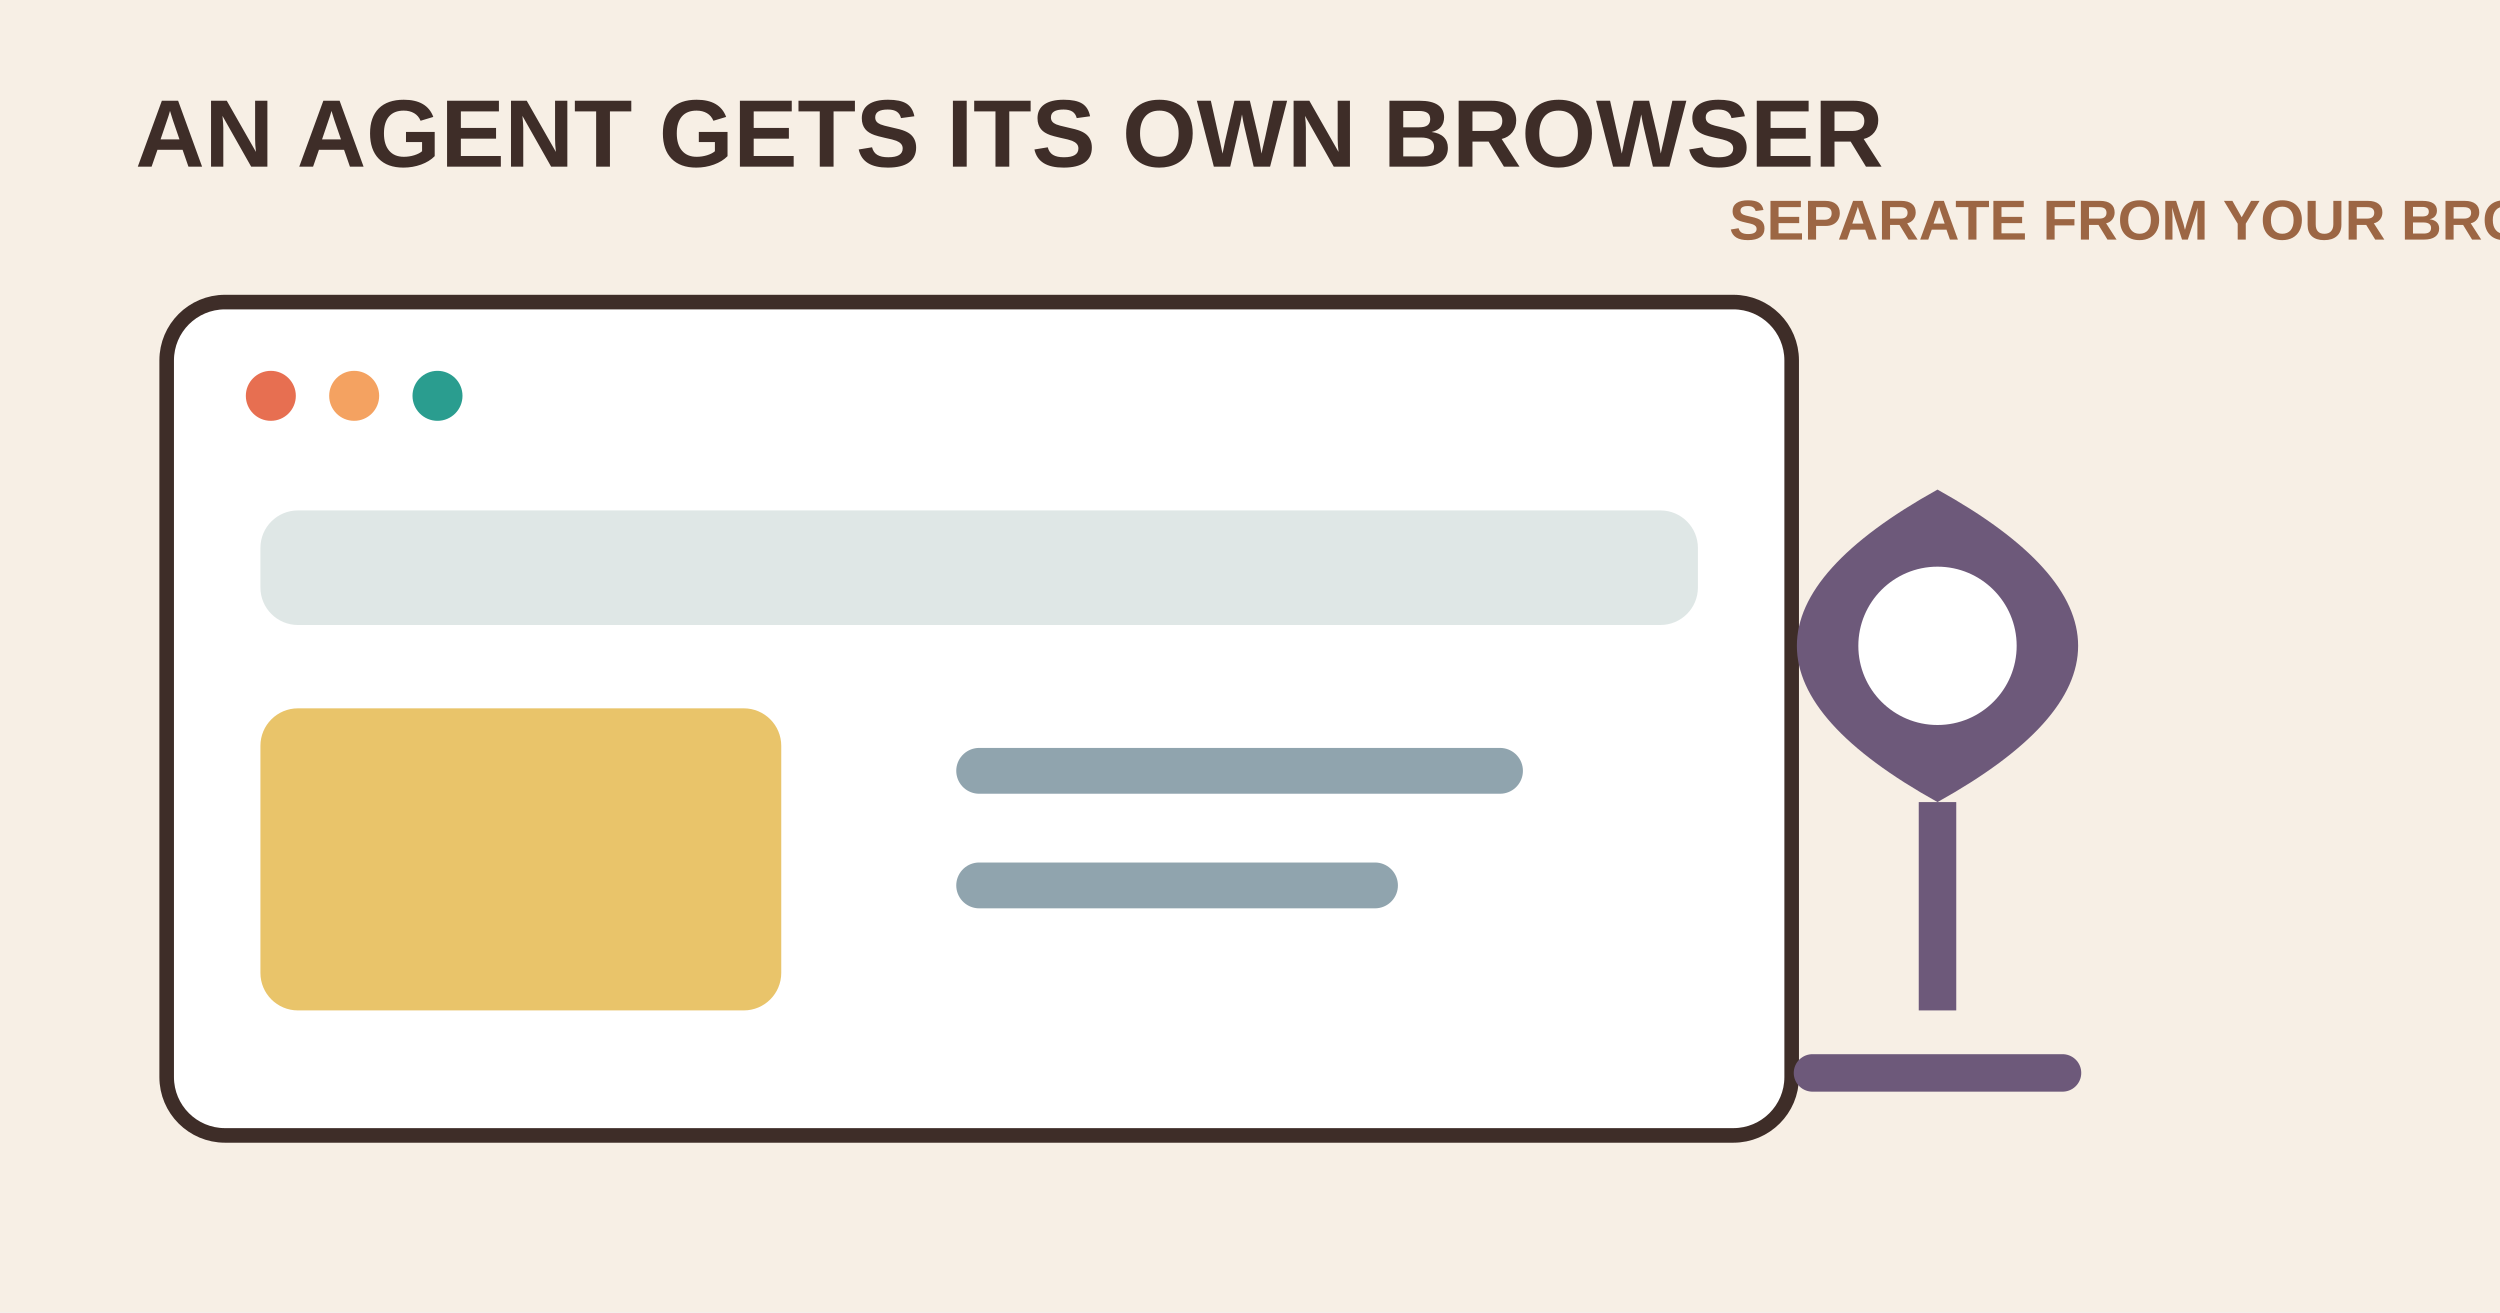
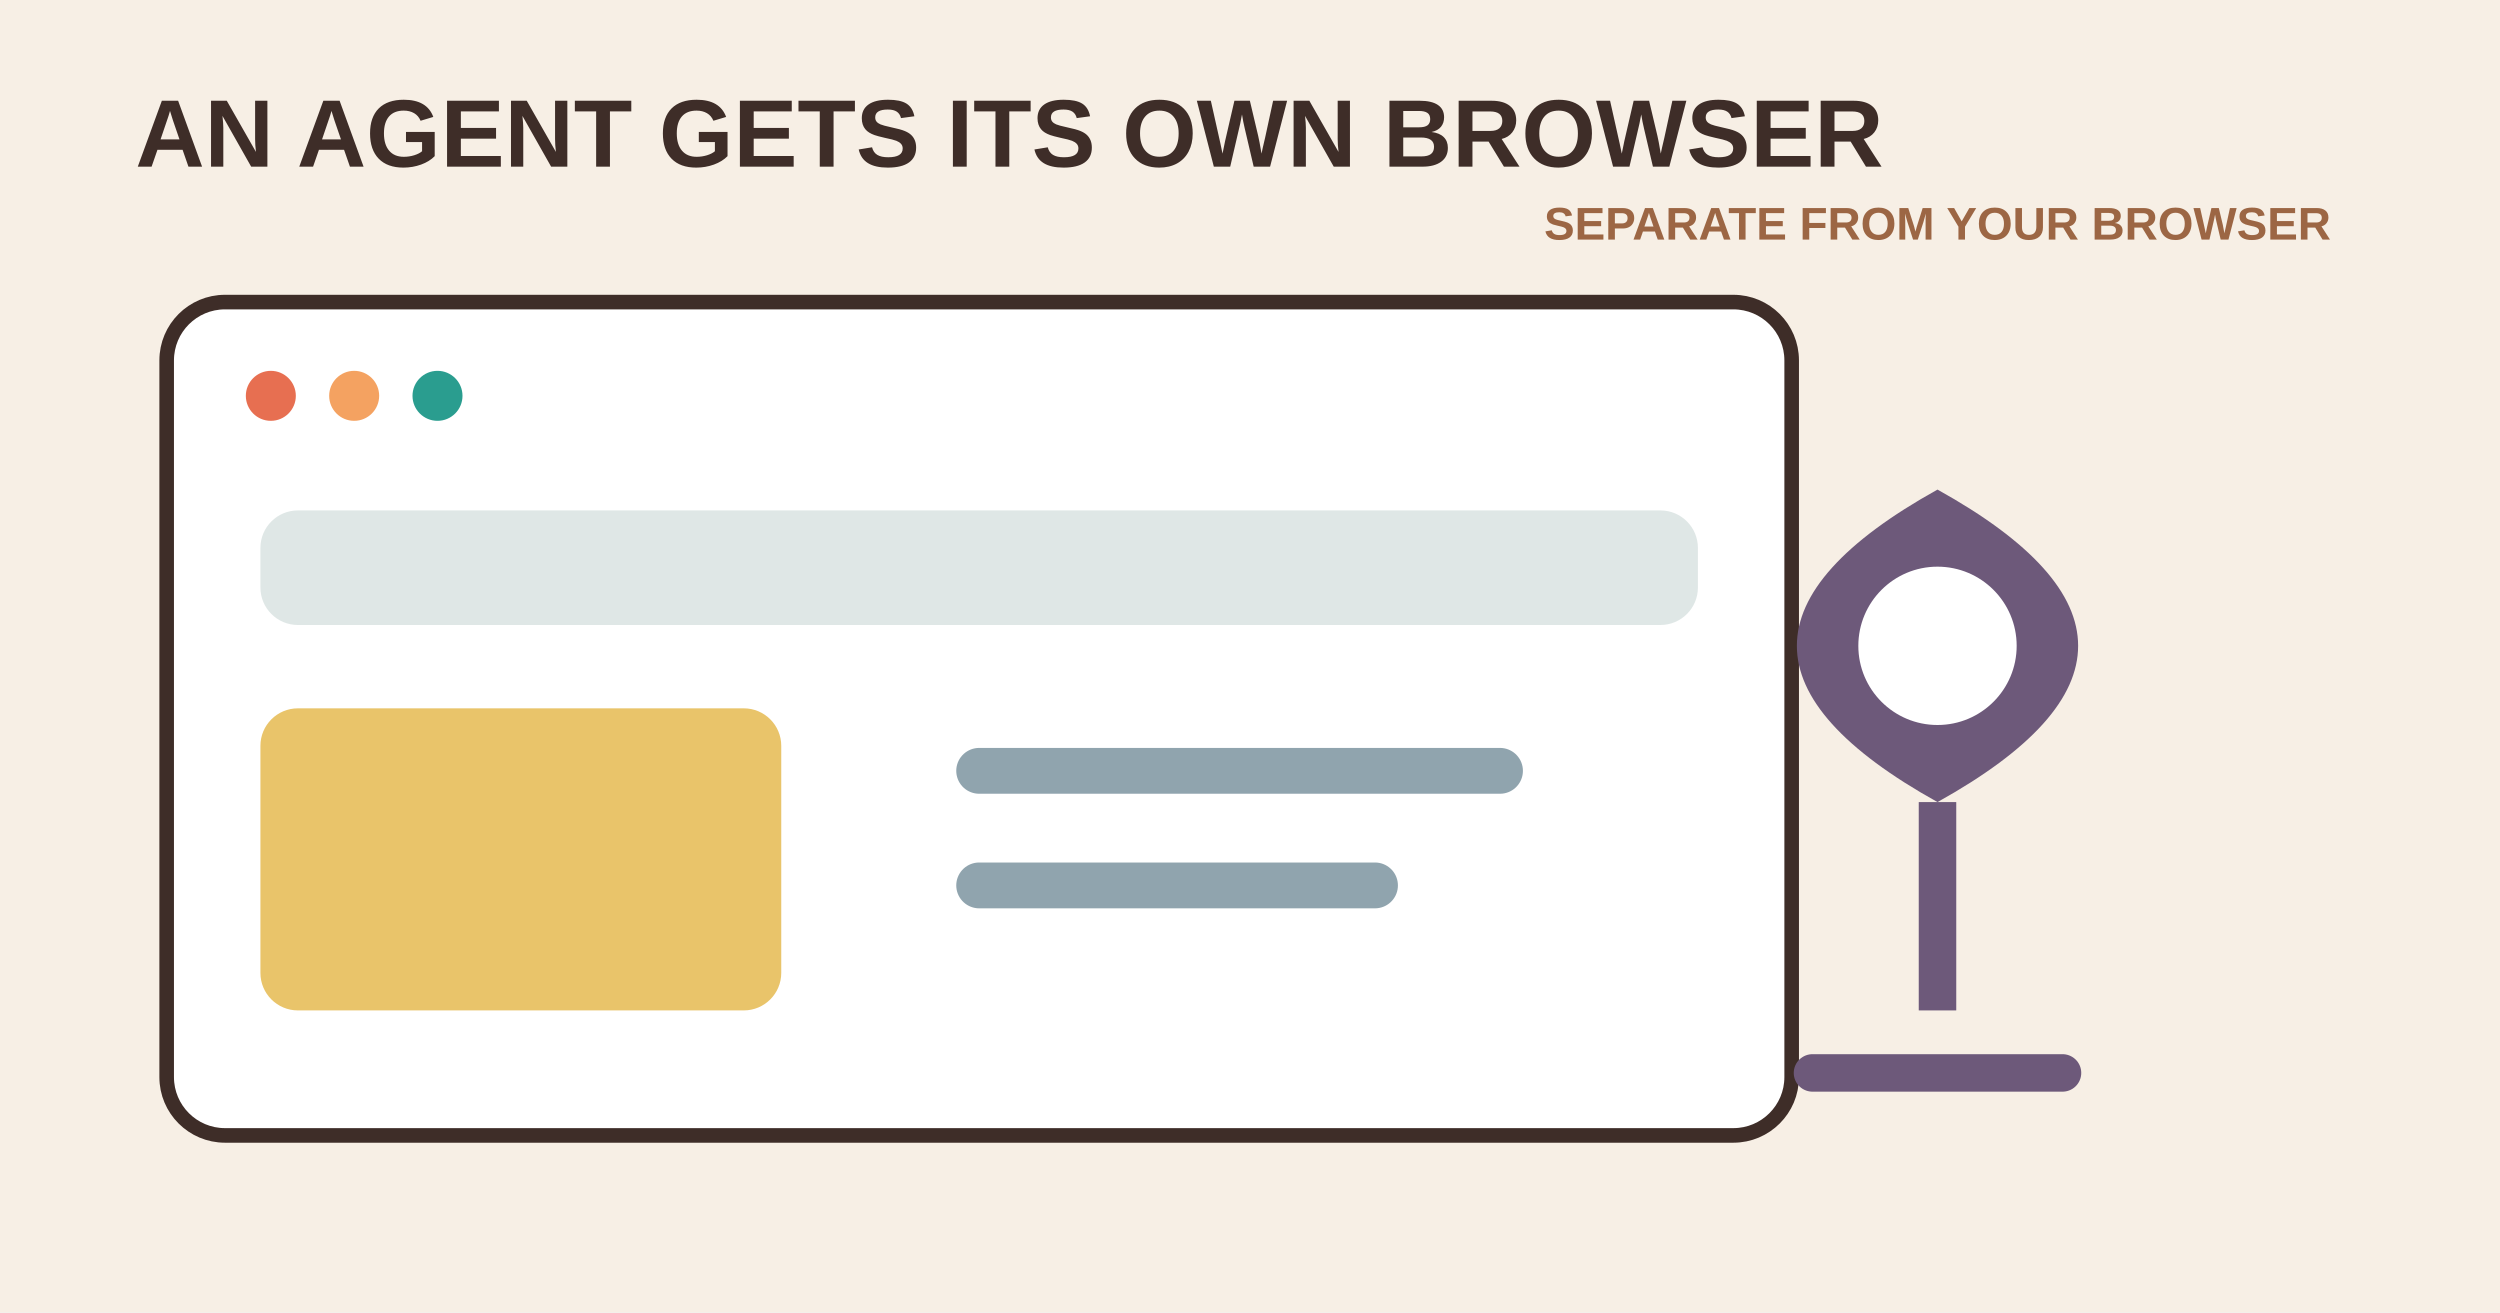
<svg xmlns="http://www.w3.org/2000/svg" width="1200" height="630" viewBox="0 0 1200 630">
  <rect width="1200" height="630" fill="#f7efe5" />
  <text x="65" y="80" fill="#3e2d28" font-family="Arial" font-size="46" font-weight="700">AN AGENT GETS ITS OWN BROWSER</text>
  <rect x="80" y="145" width="780" height="400" rx="28" fill="#fff" stroke="#3e2d28" stroke-width="7" />
  <circle cx="130" cy="190" r="12" fill="#e76f51" />
  <circle cx="170" cy="190" r="12" fill="#f4a261" />
  <circle cx="210" cy="190" r="12" fill="#2a9d8f" />
  <rect x="125" y="245" width="690" height="55" rx="18" fill="#dfe7e6" />
  <rect x="125" y="340" width="250" height="145" rx="18" fill="#e9c46a" />
  <path d="M470 370 h250 M470 425 h190" stroke="#90a4ae" stroke-width="22" stroke-linecap="round" />
  <path d="M930 235 q135 75 0 150 q-135 -75 0 -150z" fill="#6d597a" />
  <circle cx="930" cy="310" r="38" fill="#fff" />
  <path d="M930 385 v100" stroke="#6d597a" stroke-width="18" />
  <path d="M870 515 h120" stroke="#6d597a" stroke-width="18" stroke-linecap="round" />
-   <text x="830" y="115" fill="#9c6644" font-family="Arial" font-size="27" font-weight="700">SEPARATE FROM YOUR BROWSER</text>
+   <text x="930" y="115" text-anchor="middle" fill="#9c6644" font-family="Arial" font-size="22" font-weight="700">SEPARATE FROM YOUR BROWSER</text>
</svg>
